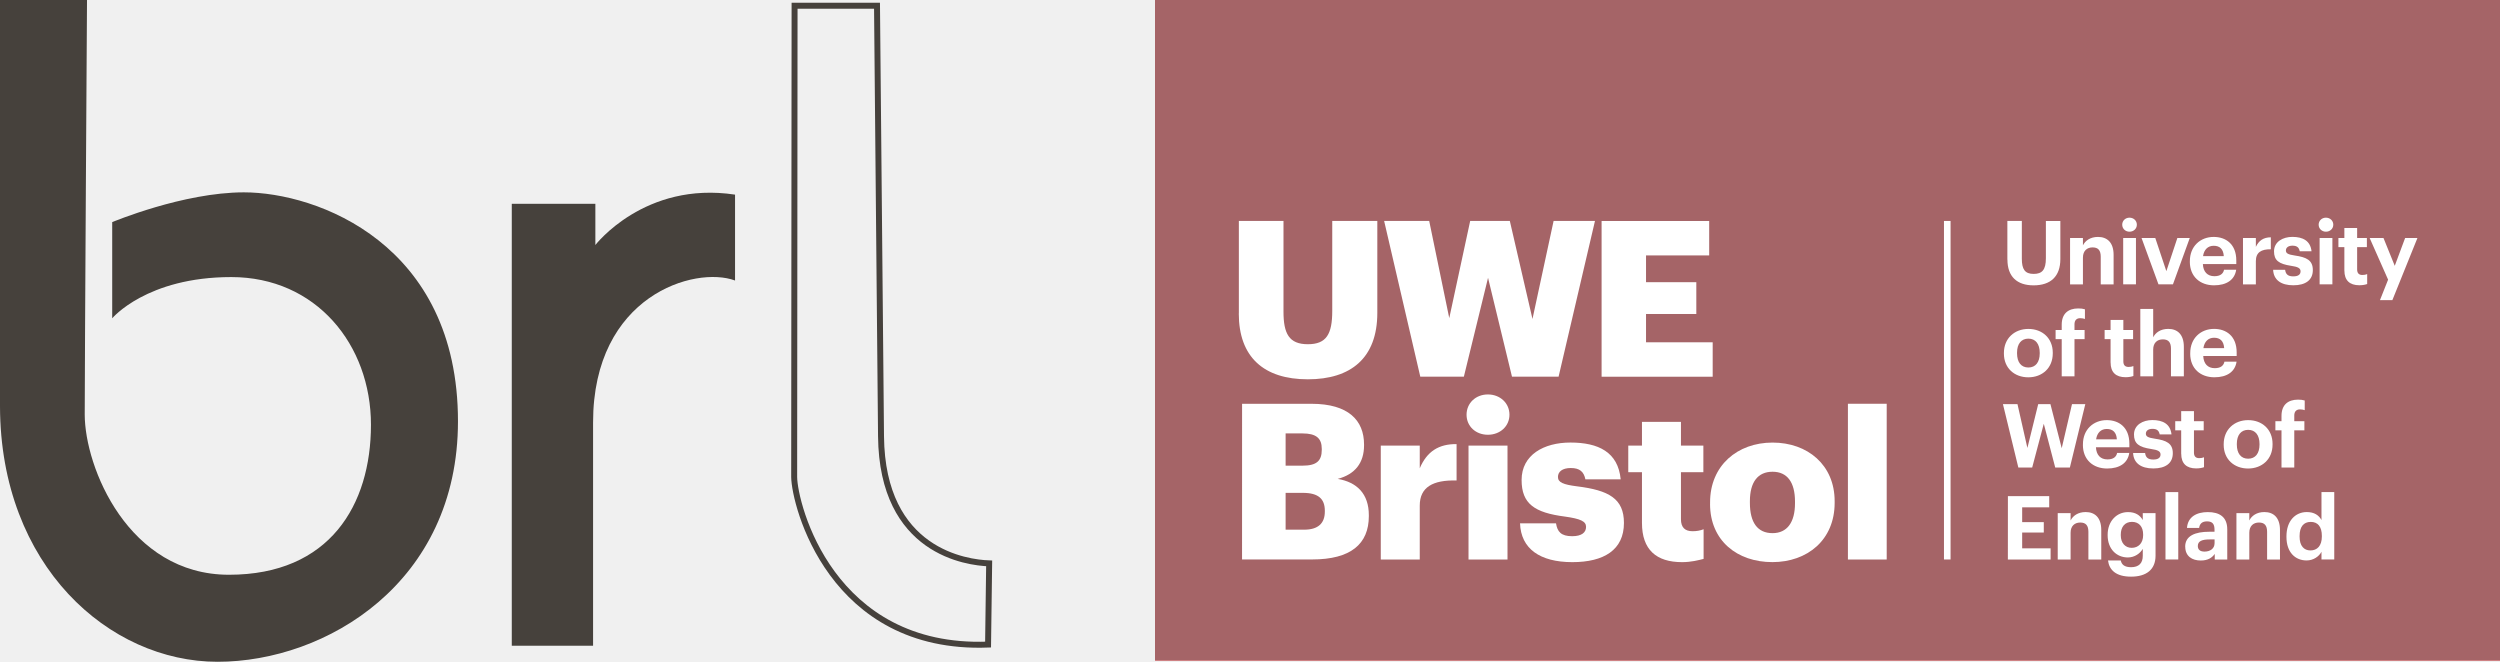
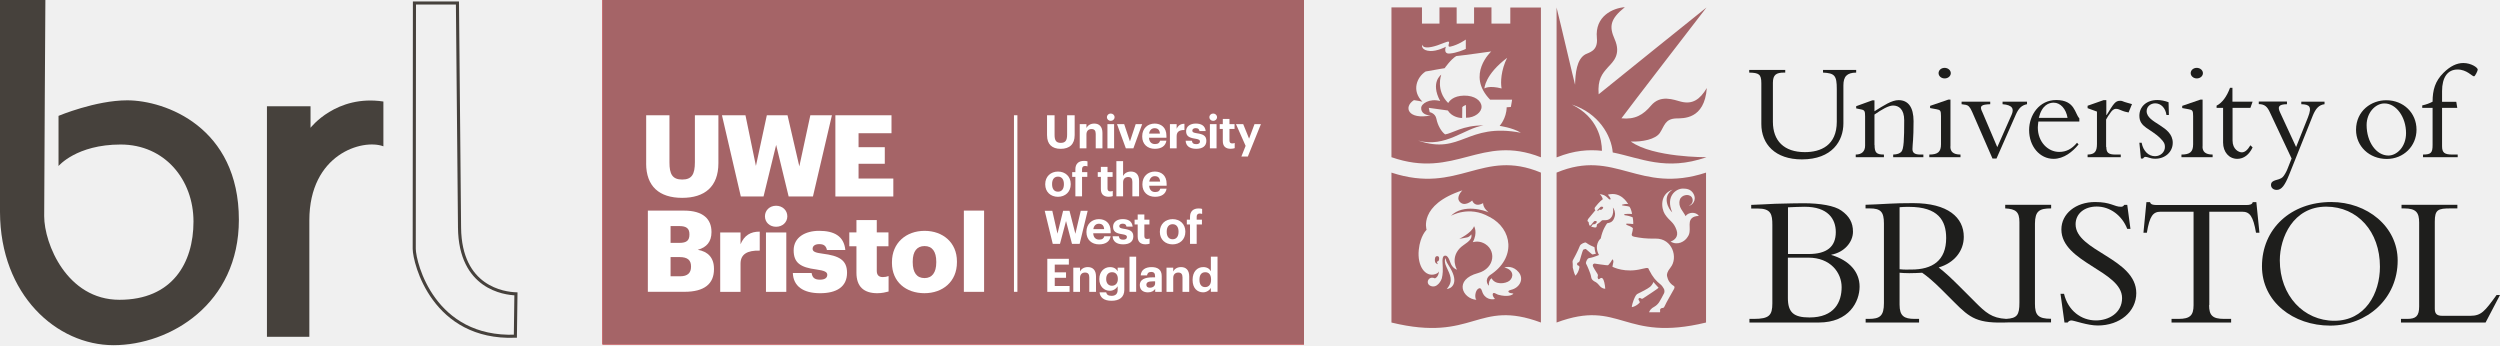
- <svg xmlns="http://www.w3.org/2000/svg" version="1.1" id="svg2" xml:space="preserve" width="419.632" height="111.08" viewBox="0 0 419.632 111.08">
+ <svg xmlns="http://www.w3.org/2000/svg" version="1.1" id="svg2" xml:space="preserve" width="804.52" height="111.08" viewBox="0 0 804.52 111.08">
  <defs id="defs6">
    <clipPath clipPathUnits="userSpaceOnUse" id="clipPath26">
      <path d="M 0,0 H 362.835 V 272.409 H 0 Z" id="path24" />
    </clipPath>
    <clipPath clipPathUnits="userSpaceOnUse" id="clipPath16105">
      <path d="M 44.519,0 H 159.145 V 56.285 H 44.519 Z" id="path16103" />
    </clipPath>
    <clipPath id="clipPath947" clipPathUnits="userSpaceOnUse">
      <path id="path945" d="M 0,0 H 196.292 V 53.696 H 0 Z" />
    </clipPath>
    <clipPath id="clipPath1011" clipPathUnits="userSpaceOnUse">
      <path id="path1009" d="M 0,0 H 362.835 V 272.409 H 0 Z" />
    </clipPath>
    <clipPath id="clipPath1015" clipPathUnits="userSpaceOnUse">
      <path id="path1013" d="m 288,72.409 h 5 v -5 h -5 z" />
    </clipPath>
    <clipPath id="clipPath1019" clipPathUnits="userSpaceOnUse">
      <path id="path1017" d="m 292.914,70.362 c 0,-1.109 -0.902,-2.012 -2.012,-2.012 -1.109,0 -2.011,0.903 -2.011,2.012 0,1.109 0.902,2.012 2.011,2.012 1.11,0 2.012,-0.903 2.012,-2.012 z" />
    </clipPath>
    <clipPath id="clipPath1023" clipPathUnits="userSpaceOnUse">
      <path id="path1021" d="m 288,68 h 5 v 5 h -5 z" />
    </clipPath>
    <clipPath id="clipPath1027" clipPathUnits="userSpaceOnUse">
      <path style="clip-rule:evenodd" id="path1025" d="m 292.914,70.953 c 0,-1.109 -0.902,-2.012 -2.012,-2.012 -1.109,0 -2.011,0.903 -2.011,2.012 0,1.109 0.902,2.012 2.011,2.012 1.11,0 2.012,-0.903 2.012,-2.012 z" />
    </clipPath>
    <radialGradient id="radialGradient1033" spreadMethod="pad" gradientTransform="matrix(-0.595619,-1.027256,-1.149635,0.666576,545.1166,126.092)" gradientUnits="userSpaceOnUse" r="1.957" cy="145.657" cx="146.494" fy="145.657" fx="146.494">
      <stop id="stop1029" offset="0" style="stop-opacity:1;stop-color:#4e9a06" />
      <stop id="stop1031" offset="1" style="stop-opacity:1;stop-color:#73d216" />
    </radialGradient>
    <clipPath id="clipPath1037" clipPathUnits="userSpaceOnUse">
      <path id="path1035" d="m 298,80.409 h 5 v -5 h -5 z" />
    </clipPath>
    <clipPath id="clipPath1041" clipPathUnits="userSpaceOnUse">
      <path id="path1039" d="m 302.273,78.382 c 0,-1.11 -0.898,-2.008 -2.007,-2.008 -1.11,0 -2.012,0.898 -2.012,2.008 0,1.113 0.902,2.011 2.012,2.011 1.109,0 2.007,-0.898 2.007,-2.011 z" />
    </clipPath>
    <clipPath id="clipPath1045" clipPathUnits="userSpaceOnUse">
      <path id="path1043" d="m 298,76 h 5 v 5 h -5 z" />
    </clipPath>
    <clipPath id="clipPath1049" clipPathUnits="userSpaceOnUse">
      <path style="clip-rule:evenodd" id="path1047" d="m 302.273,78.973 c 0,-1.11 -0.898,-2.008 -2.007,-2.008 -1.11,0 -2.012,0.898 -2.012,2.008 0,1.113 0.902,2.011 2.012,2.011 1.109,0 2.007,-0.898 2.007,-2.011 z" />
    </clipPath>
    <radialGradient id="radialGradient1055" spreadMethod="pad" gradientTransform="matrix(-0.595619,-1.027256,-1.149635,0.666576,554.4795,134.1136)" gradientUnits="userSpaceOnUse" r="1.957" cy="145.657" cx="146.494" fy="145.657" fx="146.494">
      <stop id="stop1051" offset="0" style="stop-opacity:1;stop-color:#a40000" />
      <stop id="stop1053" offset="1" style="stop-opacity:1;stop-color:#ef2929" />
    </radialGradient>
    <clipPath id="clipPath1059" clipPathUnits="userSpaceOnUse">
      <path id="path1057" d="m 245,105.409 h 26 v -24 h -26 z" />
    </clipPath>
    <clipPath id="clipPath1063" clipPathUnits="userSpaceOnUse">
      <path id="path1061" d="m 257.594,105.21 c -1.856,-0.071 -2.84,-0.793 -5.606,-1.617 -2.761,-0.821 -6.187,-3.887 -6.187,-8.446 0,-5.797 4.699,-11.527 10.496,-12.797 2.91,-0.636 4.711,-0.027 7.789,1.039 3.082,1.067 6.633,4.231 6.633,8.786 0,5.8 -4.699,11.531 -10.496,12.796 -0.907,0.2 -1.789,0.27 -2.629,0.239 z" />
    </clipPath>
    <clipPath id="clipPath1067" clipPathUnits="userSpaceOnUse">
      <path id="path1065" d="m 245,82 h 26 v 24 h -26 z" />
    </clipPath>
    <clipPath id="clipPath1071" clipPathUnits="userSpaceOnUse">
      <path id="path1069" d="m 257.594,105.801 c -1.856,-0.071 -2.84,-0.793 -5.606,-1.617 -2.761,-0.821 -6.187,-3.887 -6.187,-8.446 0,-5.797 4.699,-11.527 10.496,-12.797 2.91,-0.636 4.711,-0.027 7.789,1.039 3.082,1.067 6.633,4.231 6.633,8.786 0,5.8 -4.699,11.531 -10.496,12.796 -0.907,0.2 -1.789,0.27 -2.629,0.239 z" />
    </clipPath>
    <linearGradient id="linearGradient1077" spreadMethod="pad" gradientTransform="matrix(0.477773,0,0,-0.477773,8.630011,185.2014)" gradientUnits="userSpaceOnUse" y2="168.791" x2="512.143" y1="211.648" x1="533.214">
      <stop id="stop1073" offset="0" style="stop-opacity:1;stop-color:#83e028" />
      <stop id="stop1075" offset="1" style="stop-opacity:1;stop-color:#407110" />
    </linearGradient>
  </defs>
  <g id="g10" transform="matrix(1.333333,0,0,-1.333333,-46.30957,317.5057)">
    <g id="g1190" transform="translate(2.446044,30.57555)">
      <path id="path1181" d="M 43.24,207.554 H 32.286 v -51.153 c 0.051,-20.088 13.737,-32.157 27.386,-32.157 13.649,0 30.268,9.945 30.268,30.268 0,22.341 -17.729,28.827 -26.953,28.827 -7.639,0 -16.575,-3.748 -16.575,-3.748 v -12.107 c 0,0 4.324,5.189 14.99,5.189 10.666,0 17.584,-8.504 17.584,-18.593 0,-10.089 -5.189,-18.882 -17.873,-18.882 -12.684,0 -18.161,13.549 -18.161,20.179 0,6.63 0.288,52.177 0.288,52.177 z" style="fill:#46413c;fill-opacity:1;stroke:none;stroke-width:0.75px;stroke-linecap:butt;stroke-linejoin:miter;stroke-opacity:1" />
      <path id="path1183" d="m 124.821,183.051 v -10.81 c -5.045,1.874 -17.873,-1.874 -17.873,-17.873 V 126.262 H 96.714 v 55.636 h 10.522 v -5.189 c 0,0 6.198,8.072 17.584,6.342 z" style="fill:#46413c;fill-opacity:1;stroke:none;stroke-width:0.75px;stroke-linecap:butt;stroke-linejoin:miter;stroke-opacity:1" />
      <path id="path1185" d="M 142.693,206.833 H 132.315 l -0.051,-59.329 c 0.042,-3.48 4.64,-21.837 24.41,-21.098 l 0.137,10.225 c -2.752,0.102 -13.478,1.405 -13.613,16.008 z" style="fill:none;stroke:#46413c;stroke-width:0.75px;stroke-linecap:butt;stroke-linejoin:miter;stroke-opacity:1" />
    </g>
    <g transform="matrix(4.187142,0,0,-4.187142,-61.22611,898.8774)" id="layer1">
      <path id="path16093" style="fill:#ed1c24;fill-opacity:1;fill-rule:nonzero;stroke:none;stroke-width:0.353" d="m 57.644,177.66 h 40.438 v -19.856 H 57.644 Z" />
      <path id="path16095" style="fill:#a56467;fill-opacity:1;fill-rule:nonzero;stroke:none;stroke-width:0.353" d="m 57.644,177.66 h 40.438 v -19.856 H 57.644 Z" />
      <g transform="translate(4.6e-4,4.02442)" id="g26109">
        <path d="m 81.364,170.601 h 0.198 v -10.178 h -0.198 z" style="fill:#ffffff;fill-opacity:1;fill-rule:nonzero;stroke:none;stroke-width:0.353" id="path16097" />
        <path id="path16109" style="fill:#ffffff;fill-opacity:1;fill-rule:nonzero;stroke:none;stroke-width:0.353" d="m 60.164,163.206 v -2.783 h 1.342 v 2.724 c 0,0.661 0.164,0.982 0.733,0.982 0.557,0 0.733,-0.301 0.733,-1.002 v -2.704 h 1.355 v 2.764 c 0,1.362 -0.799,1.997 -2.089,1.997 -1.323,0 -2.076,-0.668 -2.076,-1.978" />
        <path id="path16113" style="fill:#ffffff;fill-opacity:1;fill-rule:nonzero;stroke:none;stroke-width:0.353" d="m 64.532,160.423 h 1.355 l 0.603,2.921 0.629,-2.921 h 1.192 l 0.681,2.947 0.635,-2.947 h 1.244 l -1.094,4.682 h -1.401 l -0.72,-2.973 -0.727,2.973 h -1.31 z" />
        <path id="path16117" style="fill:#ffffff;fill-opacity:1;fill-rule:nonzero;stroke:none;stroke-width:0.353" d="m 60.261,165.92 h 2.089 c 1.107,0 1.578,0.498 1.578,1.224 v 0.026 c 0,0.524 -0.269,0.871 -0.792,1.008 0.576,0.098 0.936,0.445 0.936,1.093 v 0.026 c 0,0.838 -0.544,1.303 -1.703,1.303 h -2.109 z m 1.82,1.86 c 0.419,0 0.576,-0.144 0.576,-0.478 v -0.026 c 0,-0.321 -0.17,-0.465 -0.576,-0.465 h -0.511 v 0.969 z m 0.046,1.925 c 0.425,0 0.622,-0.196 0.622,-0.544 v -0.026 c 0,-0.353 -0.19,-0.537 -0.661,-0.537 h -0.518 v 1.107 z" />
        <path id="path16121" style="fill:#ffffff;fill-opacity:1;fill-rule:nonzero;stroke:none;stroke-width:0.353" d="m 64.431,167.178 h 1.172 v 0.681 c 0.216,-0.51 0.576,-0.733 1.107,-0.727 v 1.094 c -0.714,-0.02 -1.107,0.203 -1.107,0.753 v 1.624 h -1.172 z" />
        <path id="path16125" style="fill:#ffffff;fill-opacity:1;fill-rule:nonzero;stroke:none;stroke-width:0.353" d="m 67.01,166.248 c 0,-0.347 0.275,-0.609 0.642,-0.609 0.367,0 0.648,0.262 0.648,0.609 0,0.347 -0.282,0.603 -0.648,0.603 -0.367,0 -0.642,-0.255 -0.642,-0.603 m 0.059,0.93 h 1.172 v 3.425 h -1.172 z" />
        <path id="path16129" style="fill:#ffffff;fill-opacity:1;fill-rule:nonzero;stroke:none;stroke-width:0.353" d="m 68.619,169.515 h 1.081 c 0.039,0.249 0.151,0.386 0.484,0.386 0.288,0 0.419,-0.111 0.419,-0.282 0,-0.164 -0.164,-0.242 -0.635,-0.308 -0.917,-0.118 -1.303,-0.386 -1.303,-1.1 0,-0.76 0.675,-1.126 1.467,-1.126 0.845,0 1.434,0.288 1.512,1.107 h -1.061 c -0.046,-0.229 -0.17,-0.341 -0.439,-0.341 -0.255,0 -0.386,0.111 -0.386,0.269 0,0.163 0.157,0.229 0.576,0.282 0.95,0.118 1.408,0.367 1.408,1.1 0,0.812 -0.603,1.179 -1.552,1.179 -0.976,0 -1.546,-0.406 -1.572,-1.166" />
        <path id="path16133" style="fill:#ffffff;fill-opacity:1;fill-rule:nonzero;stroke:none;stroke-width:0.353" d="m 72.284,169.502 v -1.526 h -0.412 v -0.799 h 0.412 v -0.714 h 1.172 v 0.714 h 0.674 v 0.799 h -0.674 v 1.415 c 0,0.249 0.124,0.36 0.347,0.36 0.131,0 0.229,-0.019 0.334,-0.059 v 0.891 c -0.151,0.039 -0.373,0.098 -0.648,0.098 -0.773,0 -1.205,-0.373 -1.205,-1.179" />
        <path id="path16137" style="fill:#ffffff;fill-opacity:1;fill-rule:nonzero;stroke:none;stroke-width:0.353" d="m 74.332,168.933 v -0.053 c 0,-1.1 0.818,-1.794 1.879,-1.794 1.054,0 1.866,0.674 1.866,1.761 v 0.052 c 0,1.113 -0.818,1.781 -1.873,1.781 -1.054,0 -1.873,-0.642 -1.873,-1.748 m 2.554,-0.02 v -0.052 c 0,-0.576 -0.229,-0.897 -0.675,-0.897 -0.439,0 -0.681,0.308 -0.681,0.884 v 0.052 c 0,0.589 0.229,0.91 0.681,0.91 0.439,0 0.675,-0.327 0.675,-0.897" />
        <path d="m 78.476,165.919 h 1.166 v 4.683 h -1.166 z" style="fill:#ffffff;fill-opacity:1;fill-rule:nonzero;stroke:none;stroke-width:0.353" id="path16139" />
        <path id="path16143" style="fill:#ffffff;fill-opacity:1;fill-rule:nonzero;stroke:none;stroke-width:0.353" d="m 72.406,164.071 v -0.851 h 1.206 0.306 v -0.956 h -0.306 -1.206 v -0.805 h 1.899 v -1.035 h -3.235 v 4.682 h 3.34 v -1.035 z" />
        <path id="path16147" style="fill:#ffffff;fill-opacity:1;fill-rule:nonzero;stroke:none;stroke-width:0.353" d="m 83.27,161.585 v -1.162 h 0.435 v 1.136 c 0,0.317 0.093,0.456 0.355,0.456 0.256,0 0.368,-0.123 0.368,-0.472 v -1.119 h 0.435 v 1.146 c 0,0.52 -0.291,0.789 -0.805,0.789 -0.501,0 -0.786,-0.266 -0.786,-0.773" />
        <path id="path16151" style="fill:#ffffff;fill-opacity:1;fill-rule:nonzero;stroke:none;stroke-width:0.353" d="m 85.155,160.935 h 0.387 v 0.221 c 0.069,-0.139 0.221,-0.253 0.453,-0.253 0.274,0 0.469,0.165 0.469,0.539 v 0.888 h -0.387 v -0.832 c 0,-0.189 -0.074,-0.28 -0.245,-0.28 -0.165,0 -0.29,0.101 -0.29,0.307 v 0.805 H 85.155 Z" />
        <path id="path16155" style="fill:#ffffff;fill-opacity:1;fill-rule:nonzero;stroke:none;stroke-width:0.353" d="m 86.723,160.535 c 0,-0.12 0.096,-0.211 0.218,-0.211 0.126,0 0.222,0.091 0.222,0.211 0,0.12 -0.096,0.211 -0.222,0.211 -0.122,0 -0.218,-0.091 -0.218,-0.211 m 0.029,0.4 h 0.384 v 1.394 H 86.752 Z" />
        <path id="path16159" style="fill:#ffffff;fill-opacity:1;fill-rule:nonzero;stroke:none;stroke-width:0.353" d="m 87.304,160.935 h 0.413 l 0.333,0.997 0.331,-0.997 h 0.373 l -0.506,1.394 h -0.435 z" />
        <path id="path16163" style="fill:#ffffff;fill-opacity:1;fill-rule:nonzero;stroke:none;stroke-width:0.353" d="m 88.757,161.649 v -0.021 c 0,-0.44 0.312,-0.725 0.717,-0.725 0.36,0 0.679,0.211 0.679,0.709 v 0.107 h -1.005 c 0.011,0.232 0.136,0.365 0.346,0.365 0.179,0 0.267,-0.077 0.291,-0.195 h 0.365 c -0.045,0.301 -0.285,0.469 -0.666,0.469 -0.421,0 -0.728,-0.264 -0.728,-0.709 m 1.021,-0.168 c -0.013,-0.211 -0.12,-0.312 -0.304,-0.312 -0.174,0 -0.291,0.115 -0.32,0.312 z" />
        <path id="path16167" style="fill:#ffffff;fill-opacity:1;fill-rule:nonzero;stroke:none;stroke-width:0.353" d="m 90.354,160.935 h 0.387 v 0.267 c 0.088,-0.187 0.224,-0.285 0.45,-0.288 v 0.36 c -0.285,-0.003 -0.45,0.091 -0.45,0.357 v 0.699 h -0.387 z" />
        <path id="path16171" style="fill:#ffffff;fill-opacity:1;fill-rule:nonzero;stroke:none;stroke-width:0.353" d="m 91.261,161.892 h 0.36 c 0.016,0.125 0.077,0.197 0.245,0.197 0.15,0 0.219,-0.056 0.219,-0.152 0,-0.096 -0.083,-0.136 -0.283,-0.165 -0.37,-0.056 -0.515,-0.163 -0.515,-0.435 0,-0.29 0.267,-0.435 0.552,-0.435 0.309,0 0.541,0.112 0.576,0.432 h -0.355 c -0.022,-0.115 -0.085,-0.168 -0.219,-0.168 -0.125,0 -0.197,0.059 -0.197,0.144 0,0.088 0.067,0.122 0.269,0.152 0.349,0.051 0.541,0.139 0.541,0.437 0,0.301 -0.218,0.458 -0.586,0.458 -0.376,0 -0.594,-0.165 -0.608,-0.466" />
        <path id="path16175" style="fill:#ffffff;fill-opacity:1;fill-rule:nonzero;stroke:none;stroke-width:0.353" d="m 92.629,160.535 c 0,-0.12 0.096,-0.211 0.218,-0.211 0.126,0 0.222,0.091 0.222,0.211 0,0.12 -0.096,0.211 -0.222,0.211 -0.122,0 -0.218,-0.091 -0.218,-0.211 m 0.029,0.4 h 0.384 v 1.394 h -0.384 z" />
        <path id="path16179" style="fill:#ffffff;fill-opacity:1;fill-rule:nonzero;stroke:none;stroke-width:0.353" d="m 93.402,161.916 v -0.706 h -0.179 v -0.274 h 0.179 v -0.301 h 0.384 v 0.301 h 0.293 v 0.274 h -0.293 v 0.672 c 0,0.112 0.056,0.165 0.155,0.165 0.059,0 0.101,-0.008 0.147,-0.026 v 0.298 c -0.053,0.019 -0.131,0.037 -0.235,0.037 -0.293,0 -0.45,-0.149 -0.45,-0.44" />
        <path id="path16183" style="fill:#ffffff;fill-opacity:1;fill-rule:nonzero;stroke:none;stroke-width:0.353" d="m 94.717,162.188 -0.555,-1.253 h 0.416 l 0.339,0.837 0.312,-0.837 h 0.37 l -0.754,1.869 h -0.373 z" />
        <path id="path16187" style="fill:#ffffff;fill-opacity:1;fill-rule:nonzero;stroke:none;stroke-width:0.353" d="m 83.166,164.412 v -0.021 c 0,-0.437 0.317,-0.722 0.736,-0.722 0.419,0 0.733,0.28 0.733,0.714 v 0.021 c 0,0.44 -0.317,0.72 -0.736,0.72 -0.416,0 -0.733,-0.277 -0.733,-0.712 m 1.077,-0.005 v -0.019 c 0,-0.267 -0.125,-0.427 -0.341,-0.427 -0.213,0 -0.341,0.155 -0.341,0.421 v 0.021 c 0,0.267 0.123,0.426 0.341,0.426 0.216,0 0.341,-0.16 0.341,-0.424" />
        <path id="path16191" style="fill:#ffffff;fill-opacity:1;fill-rule:nonzero;stroke:none;stroke-width:0.353" d="m 84.904,163.975 h -0.184 v -0.274 h 0.184 v -0.16 c 0,-0.325 0.189,-0.488 0.498,-0.488 0.083,0 0.139,0.008 0.2,0.026 v 0.291 c -0.037,-0.013 -0.085,-0.024 -0.141,-0.024 -0.122,0 -0.173,0.077 -0.173,0.184 v 0.171 h 0.304 v 0.274 h -0.304 v 1.12 h -0.384 z" />
        <path id="path16195" style="fill:#ffffff;fill-opacity:1;fill-rule:nonzero;stroke:none;stroke-width:0.353" d="m 86.373,164.681 v -0.706 h -0.179 v -0.274 h 0.179 v -0.302 h 0.384 v 0.302 h 0.293 v 0.274 h -0.293 v 0.672 c 0,0.112 0.056,0.165 0.155,0.165 0.059,0 0.101,-0.008 0.147,-0.026 v 0.298 c -0.053,0.019 -0.131,0.037 -0.235,0.037 -0.293,0 -0.45,-0.149 -0.45,-0.44" />
        <path id="path16199" style="fill:#ffffff;fill-opacity:1;fill-rule:nonzero;stroke:none;stroke-width:0.353" d="m 87.267,163.068 h 0.387 v 0.853 c 0.069,-0.139 0.221,-0.253 0.453,-0.253 0.275,0 0.469,0.165 0.469,0.539 v 0.888 h -0.387 v -0.832 c 0,-0.189 -0.074,-0.28 -0.245,-0.28 -0.165,0 -0.29,0.101 -0.29,0.307 v 0.805 h -0.387 z" />
        <path id="path16203" style="fill:#ffffff;fill-opacity:1;fill-rule:nonzero;stroke:none;stroke-width:0.353" d="m 88.768,164.414 v -0.021 c 0,-0.44 0.312,-0.725 0.717,-0.725 0.36,0 0.679,0.211 0.679,0.709 v 0.107 h -1.005 c 0.011,0.232 0.136,0.365 0.346,0.365 0.179,0 0.267,-0.077 0.291,-0.195 h 0.365 c -0.045,0.301 -0.285,0.469 -0.666,0.469 -0.421,0 -0.728,-0.264 -0.728,-0.709 m 1.021,-0.168 c -0.013,-0.211 -0.12,-0.312 -0.304,-0.312 -0.173,0 -0.291,0.115 -0.32,0.312 z" />
        <path id="path16207" style="fill:#ffffff;fill-opacity:1;fill-rule:nonzero;stroke:none;stroke-width:0.353" d="m 83.137,165.931 h 0.437 l 0.298,1.317 0.325,-1.317 h 0.368 l 0.339,1.325 0.309,-1.325 h 0.4 l -0.464,1.906 h -0.44 l -0.344,-1.317 -0.349,1.317 h -0.416 z" />
        <path id="path16211" style="fill:#ffffff;fill-opacity:1;fill-rule:nonzero;stroke:none;stroke-width:0.353" d="m 85.542,167.157 v -0.021 c 0,-0.44 0.312,-0.725 0.717,-0.725 0.36,0 0.679,0.211 0.679,0.709 v 0.107 h -1.005 c 0.011,0.232 0.136,0.365 0.346,0.365 0.179,0 0.267,-0.077 0.291,-0.195 h 0.365 c -0.045,0.301 -0.285,0.469 -0.666,0.469 -0.421,0 -0.728,-0.264 -0.728,-0.709 m 1.021,-0.168 c -0.013,-0.211 -0.12,-0.312 -0.304,-0.312 -0.174,0 -0.291,0.115 -0.32,0.312 z" />
        <path id="path16215" style="fill:#ffffff;fill-opacity:1;fill-rule:nonzero;stroke:none;stroke-width:0.353" d="m 87.051,167.399 h 0.36 c 0.016,0.125 0.077,0.197 0.245,0.197 0.149,0 0.219,-0.056 0.219,-0.152 0,-0.096 -0.083,-0.136 -0.283,-0.165 -0.37,-0.056 -0.515,-0.163 -0.515,-0.435 0,-0.29 0.267,-0.435 0.552,-0.435 0.309,0 0.541,0.112 0.576,0.432 h -0.355 c -0.022,-0.115 -0.085,-0.168 -0.219,-0.168 -0.125,0 -0.197,0.059 -0.197,0.144 0,0.088 0.067,0.122 0.269,0.152 0.349,0.051 0.541,0.139 0.541,0.437 0,0.301 -0.218,0.458 -0.586,0.458 -0.376,0 -0.594,-0.165 -0.608,-0.466" />
        <path id="path16219" style="fill:#ffffff;fill-opacity:1;fill-rule:nonzero;stroke:none;stroke-width:0.353" d="m 88.496,167.423 v -0.706 h -0.179 v -0.274 h 0.179 v -0.302 h 0.384 v 0.302 h 0.293 v 0.274 h -0.293 v 0.672 c 0,0.112 0.056,0.165 0.155,0.165 0.059,0 0.101,-0.008 0.147,-0.026 v 0.298 c -0.053,0.019 -0.131,0.037 -0.235,0.037 -0.293,0 -0.45,-0.149 -0.45,-0.44" />
        <path id="path16223" style="fill:#ffffff;fill-opacity:1;fill-rule:nonzero;stroke:none;stroke-width:0.353" d="m 89.774,167.154 v -0.021 c 0,-0.437 0.317,-0.722 0.736,-0.722 0.419,0 0.733,0.28 0.733,0.714 v 0.021 c 0,0.44 -0.317,0.72 -0.736,0.72 -0.416,0 -0.733,-0.277 -0.733,-0.712 m 1.077,-0.005 v -0.019 c 0,-0.267 -0.125,-0.427 -0.341,-0.427 -0.213,0 -0.341,0.155 -0.341,0.421 v 0.021 c 0,0.267 0.123,0.426 0.341,0.426 0.216,0 0.341,-0.16 0.341,-0.424" />
        <path id="path16227" style="fill:#ffffff;fill-opacity:1;fill-rule:nonzero;stroke:none;stroke-width:0.353" d="m 91.512,166.717 h -0.184 v -0.274 h 0.184 v -0.16 c 0,-0.325 0.189,-0.488 0.498,-0.488 0.083,0 0.139,0.008 0.2,0.026 v 0.291 c -0.037,-0.013 -0.085,-0.024 -0.141,-0.024 -0.122,0 -0.173,0.077 -0.173,0.184 v 0.171 h 0.304 v 0.274 h -0.304 v 1.12 h -0.384 z" />
        <path id="path16231" style="fill:#ffffff;fill-opacity:1;fill-rule:nonzero;stroke:none;stroke-width:0.353" d="m 83.286,168.696 h 1.242 v 0.336 h -0.813 v 0.445 h 0.65 v 0.314 h -0.65 v 0.475 h 0.855 v 0.336 h -1.285 z" />
        <path id="path16235" style="fill:#ffffff;fill-opacity:1;fill-rule:nonzero;stroke:none;stroke-width:0.353" d="m 84.784,169.207 h 0.387 v 0.221 c 0.069,-0.139 0.221,-0.253 0.453,-0.253 0.275,0 0.469,0.165 0.469,0.539 v 0.888 h -0.387 v -0.832 c 0,-0.189 -0.074,-0.28 -0.245,-0.28 -0.165,0 -0.29,0.101 -0.29,0.307 v 0.805 h -0.387 z" />
        <path id="path16239" style="fill:#ffffff;fill-opacity:1;fill-rule:nonzero;stroke:none;stroke-width:0.353" d="m 86.296,170.631 h 0.384 c 0.024,0.123 0.112,0.202 0.309,0.202 0.234,0 0.352,-0.122 0.352,-0.341 v -0.211 c -0.077,0.136 -0.243,0.259 -0.448,0.259 -0.339,0 -0.608,-0.253 -0.608,-0.666 v -0.019 c 0,-0.4 0.266,-0.679 0.613,-0.679 0.227,0 0.363,0.098 0.443,0.24 v -0.208 h 0.384 v 1.285 c -0.003,0.413 -0.277,0.624 -0.736,0.624 -0.451,0 -0.656,-0.197 -0.693,-0.485 m 1.056,-0.762 v -0.019 c 0,-0.237 -0.125,-0.381 -0.336,-0.381 -0.216,0 -0.336,0.155 -0.336,0.384 v 0.021 c 0,0.232 0.136,0.376 0.328,0.376 0.202,0 0.344,-0.144 0.344,-0.381" />
        <path d="m 88.024,168.575 h 0.384 v 2.026 h -0.384 z" style="fill:#ffffff;fill-opacity:1;fill-rule:nonzero;stroke:none;stroke-width:0.353" id="path16241" />
        <path id="path16245" style="fill:#ffffff;fill-opacity:1;fill-rule:nonzero;stroke:none;stroke-width:0.353" d="m 88.616,170.215 c 0,-0.325 0.298,-0.448 0.725,-0.448 h 0.157 v -0.056 c 0,-0.165 -0.051,-0.256 -0.226,-0.256 -0.152,0 -0.221,0.077 -0.237,0.198 h -0.365 c 0.024,-0.331 0.285,-0.477 0.627,-0.477 0.341,0 0.584,0.139 0.584,0.517 v 0.909 h -0.376 v -0.168 c -0.08,0.112 -0.202,0.198 -0.421,0.198 -0.253,0 -0.466,-0.123 -0.466,-0.416 m 0.882,-0.101 v -0.117 h -0.149 c -0.224,0 -0.355,0.048 -0.355,0.198 0,0.101 0.061,0.168 0.202,0.168 0.171,0 0.301,-0.093 0.301,-0.248" />
        <path id="path16249" style="fill:#ffffff;fill-opacity:1;fill-rule:nonzero;stroke:none;stroke-width:0.353" d="m 90.157,169.207 h 0.387 v 0.221 c 0.069,-0.139 0.221,-0.253 0.453,-0.253 0.275,0 0.469,0.165 0.469,0.539 v 0.888 H 91.079 v -0.832 c 0,-0.189 -0.074,-0.28 -0.245,-0.28 -0.165,0 -0.29,0.101 -0.29,0.307 v 0.805 h -0.387 z" />
        <path id="path16253" style="fill:#ffffff;fill-opacity:1;fill-rule:nonzero;stroke:none;stroke-width:0.353" d="m 91.661,169.924 v -0.021 c 0,-0.459 0.264,-0.728 0.613,-0.728 0.224,0 0.363,0.098 0.44,0.24 v -0.84 h 0.384 v 2.026 h -0.384 v -0.232 c -0.072,0.141 -0.243,0.261 -0.448,0.261 -0.338,0 -0.605,-0.242 -0.605,-0.706 m 1.064,-0.013 v -0.021 c 0,-0.277 -0.123,-0.419 -0.333,-0.419 -0.216,0 -0.336,0.147 -0.336,0.424 v 0.021 c 0,0.277 0.133,0.413 0.325,0.413 0.202,0 0.344,-0.136 0.344,-0.419" />
      </g>
+       <g id="g944" transform="matrix(0.06349287,0,0,0.06349287,103.1237,158.2236)">
+         <path id="path900" d="m 360,181.6 c 4.3,-0.2 11.3,-0.5 15.1,-0.5 21.1,0 28.3,11 28.3,23 0,13.4 -8.2,19.9 -24.7,19.9 H 360 Z m -14.2,87.2 c 0,10.8 -2.8,14.1 -16.8,14.1 h -4 v 3.3 h 62.9 c 27.7,0 37.1,-19.1 37.1,-32.6 0,-13.4 -9.4,-23.9 -25.6,-28.7 v -0.3 c 11.5,-2.1 19.6,-11.2 19.6,-20.9 0,-8.2 -3.4,-14.1 -10.5,-19.1 -6.2,-4.5 -19.4,-6.7 -34.5,-6.7 -3.3,0 -16.3,0.2 -25.8,0.5 -5,0.2 -16.8,0.9 -21.6,1 v 3.3 h 6 c 12,0 13.2,5.2 13.2,14.9 z M 360,227.3 h 18.5 c 20.1,0 30.2,13.6 30.2,26.8 0,13.4 -6.5,27.5 -29.2,27.5 -14.4,0 -19.6,-4.6 -19.6,-17.7 v -36.6 z" style="fill:#1e1e1c" />
+         <path id="path902" d="m 598.9,182.6 v -3.3 h -41.7 v 3.3 c 9.6,0.5 12.9,3.1 12.9,12.4 v 73.2 c 0,11.2 -2.1,14.1 -12,14.7 -13.1,-0.7 -18.7,-5.8 -28.1,-15.2 l -13.6,-13.6 c -8.1,-8.1 -13.2,-12.9 -19.6,-17.9 14.1,-4.1 22.8,-14.9 22.8,-27.8 0,-17.5 -14.3,-30.6 -46,-30.6 -11.2,0 -14.6,0.2 -21.6,0.5 -7,0.3 -17.5,1 -21.6,1 v 3.3 h 3.8 c 10,0 12.9,3.1 12.9,13.7 v 72.3 c 0,11.5 -3.6,14.3 -13.7,14.3 h -2.9 v 3.3 H 479 v -3.3 h -4 c -9.6,0 -13.7,-2.6 -13.7,-12.9 v -29 c 2.7,0.2 5,0.4 8.8,0.4 4.6,0 7.4,-0.2 11.7,-0.4 4.1,2.8 10.1,7.7 17.7,15.3 l 11.3,11.3 c 14.8,14.9 21.2,19.6 49.1,18.5 h 38.9 v -3.3 c -11.8,0 -14.6,-3.4 -14.6,-13.6 v -72.8 c 0.1,-11.4 3.9,-13.8 14.7,-13.8 z M 472,238.1 c -4,0 -6.5,0.2 -10.7,-0.3 v -56.3 c 3.1,-0.3 5.3,-0.3 8.6,-0.3 26.5,0 33.7,12.4 33.7,28.3 0,20.5 -12.5,28.6 -31.6,28.6 z" style="fill:#1e1e1c" />
+         <path id="path904" d="m 610.6,260.1 c 3.6,15.3 15.6,24.2 29,24.2 11.5,0 23.7,-6.7 23.7,-20.3 0,-24.7 -55.1,-32.3 -55.1,-62.3 0,-14.3 13.1,-24.9 30.6,-24.9 14.4,0 17.3,4.3 23.4,4.3 1.4,0 2.1,-0.3 3.1,-1.7 h 2.7 l 2.9,21.8 H 668 c -4.8,-12.4 -15.8,-20.3 -27.7,-20.3 -11.3,0 -19.2,6.5 -19.2,16.1 0,24.4 55.1,30.9 55.1,62.5 0,16.8 -14.9,29.4 -35,29.4 -9.4,0 -21.5,-4.6 -23.9,-4.6 -1.5,0 -2.8,0.9 -3.4,1.9 H 611 l -3.6,-26.1 z" style="fill:#1e1e1c" />
+         <path id="path906" d="m 742.3,270.4 c 0,9.3 3.1,12.5 13.6,12.5 h 6.4 v 3.3 h -54.1 v -3.3 h 6.4 c 10.5,0 13.6,-3.3 13.6,-12.5 v -84.8 h -29.9 c -6.9,0 -10,3.9 -12.5,19.1 h -3.1 l 2.7,-27.8 h 3.3 c 0.2,1 0.9,1.7 1.9,2.1 1,0.3 2.2,0.5 3.4,0.5 h 82.6 c 2.4,0 5,-0.5 5.3,-2.6 h 3.3 l 2.8,27.8 h -3.1 c -2.6,-15.1 -5.7,-19.1 -12.5,-19.1 h -29.9 v 84.8 z" style="fill:#1e1e1c" />
+         <path id="path908" d="m 897.4,235.5 c 0,24.4 -13.4,49.1 -41.4,49.1 -27.7,0 -49.5,-22.7 -49.5,-54.8 0,-20.6 12,-48.8 42.2,-48.8 28.4,0.1 48.7,22.6 48.7,54.5 z m 16.1,-5.6 c 0,-30.9 -27.8,-53.1 -60.3,-53.1 -36.6,0 -62.9,24.2 -62.9,58.4 0,32.1 28.3,53.8 62,53.8 33.4,-0.1 61.2,-24.4 61.2,-59.1 z" style="fill:#1e1e1c" />
+         <path id="path910" d="m 993.3,286.2 h -76.8 v -3.3 h 5.7 c 7.9,0 10.8,-2.6 10.8,-11.3 v -76.1 c 0,-9.1 -2.7,-12.9 -13.6,-12.9 H 917 v -3.3 h 50.7 v 3.3 h -6.4 c -11.2,0 -14.1,1.2 -14.1,11.9 v 79.2 c 0,4.6 1.9,6.4 6.9,6.4 h 25.2 c 10.1,0 13.2,-4 24,-18.9 h 3.1 z" style="fill:#1e1e1c" />
+         <path id="path912" d="m 191.1,130.3 c -0.1,-10 -3.5,-30.4 -27.4,-42 24.3,7.7 36,28.2 37.2,43.5 25.5,5.1 48.1,17.1 84.9,4.4 l 0.1,-0.1 c 0,0 -48.3,0.4 -68.6,-14.2 10.4,0.4 22.5,-2 26.4,-7.9 4.2,-6.3 4.6,-12.8 15,-13.1 5.8,-0.2 25.5,1.3 27.6,-27.6 -6.3,10.6 -13.1,15 -23.4,12.4 C 256.3,84 244.3,79 235.7,89.2 228.6,97.7 221,102.1 208.8,100.8 213.5,94.2 286,0.2 286,0.2 c 0,0 -92.8,74.5 -97.9,78.8 -1,-13.6 3.1,-18.6 8.5,-24.6 4.5,-4.9 12.2,-11.5 6,-25.5 -5,-11.3 -4.3,-18.1 9.3,-29 -10.8,0.8 -27.4,8.1 -25.4,28 1.2,12 -7.3,13.1 -10.4,14.8 -8.1,4.5 -9.1,17.5 -9.4,27.6 -1,-3.3 -12.7,-53.8 -16.8,-70.1 0,0 0,136 0,136 h 0.3 c 15.7,-6.3 28.8,-7.2 40.9,-5.9 z" style="fill:#a56467;fill-opacity:1" />
+         <path id="path914" d="m 421.9,56.9 v 2.4 c -8.5,0.1 -11.6,3.6 -11.6,11.7 v 34.4 c 0,15.8 -10.1,32.7 -37.7,32.7 -24.3,0 -36.8,-13.9 -36.8,-32.1 V 68.9 c 0,-8.2 -2.3,-9.4 -11,-9.6 v -2.4 h 32.7 v 2.4 h -1.1 c -7,0 -10.1,1.9 -10.1,9.3 V 104 c 0,17.2 10.1,27.5 29,27.5 14.4,0 29,-6 29,-27.6 V 74.2 c 0,-12.2 -1.9,-14.4 -12.5,-14.9 v -2.4 z" style="fill:#1e1e1c" />
+         <path id="path916" d="m 438.6,125 c 0,7 1.7,8.7 8.5,8.7 v 2.4 h -25.6 v -2.4 c 5.6,0 8.5,-3.1 8.5,-8 V 98.9 c 0,-4.7 -0.5,-5.6 -3.8,-6.2 l -4.3,-0.9 v -2 l 14.6,-5.3 h 2 v 9.9 c 8.5,-5.3 15.7,-10.1 21.9,-10.1 8.7,0 13.6,6.4 13.6,19.1 0,16.9 -0.9,20.2 -1,25.2 -0.1,3.4 1.9,5.1 7.1,5.1 h 2.8 v 2.4 h -27.4 v -2.4 c 3.7,-0.1 5.9,-1 7.3,-2.4 2.4,-2.4 2.7,-11.7 2.7,-28.7 0,-10.2 -5,-13.4 -10.1,-13.4 -4.1,0 -10.3,3.6 -16.9,8.2 V 125 Z" style="fill:#1e1e1c" />
+         <path id="path918" d="m 507.4,126.4 c 0,4.5 2.4,7.3 9.2,7.3 v 2.4 h -28.3 v -2.4 c 7.8,0 10.6,-2.5 10.6,-9.3 V 98.8 c 0,-5 -0.6,-5.6 -3.9,-6.2 l -6,-1.1 v -2 l 16.6,-5.7 h 1.9 v 42.6 z M 502.2,55 c 3.1,0 5.6,2.2 5.6,4.8 0,2.7 -2.5,4.8 -5.6,4.8 -3.1,0 -5.5,-2.2 -5.5,-4.8 0,-2.7 2.4,-4.8 5.5,-4.8 z" style="fill:#1e1e1c" />
+         <path id="path920" d="M 545.6,137.2 527.2,95 c -1.9,-4.5 -3.6,-6 -5.6,-6.4 l -4,-0.6 v -2.3 h 26 V 88 c -7.8,0.3 -10.2,1.3 -7.1,7.3 L 550,127 563,97.6 c 2.3,-5.2 1.1,-8.9 -8.2,-9.6 V 85.7 H 577 V 88 c -4.8,0.9 -7.6,3.7 -10.1,9.3 l -17.6,40 h -3.7 z" style="fill:#1e1e1c" />
+         <path id="path922" d="m 587.7,100.4 c 2.9,-11.8 9.3,-13.8 13.5,-13.8 6.1,0 11.2,5.5 12.6,13.8 z m 36.8,3.3 v -2.9 c -4.2,-4.2 -3.8,-16.6 -21,-16.6 -15.5,0 -24.6,13.8 -24.6,27.3 0,14.8 9.7,26.1 22.2,26.1 9.3,0 17.3,-6.4 22.7,-13.1 l -1.4,-1.5 c -4.8,5.7 -9.8,8.3 -16.2,8.3 -10.1,0 -19.4,-8.9 -19.4,-22.2 0,-1.7 0.3,-3.4 0.5,-5.4 z" style="fill:#1e1e1c" />
+         <path id="path924" d="m 649,126.8 c 0,5.2 1.9,6.9 8.3,6.9 h 4.8 v 2.4 H 632 v -2.4 c 6.5,-0.1 8.5,-2.8 8.5,-9.6 V 94.7 L 632,91.6 v -2.2 l 14.5,-5.1 h 2.5 v 13.5 h 0.3 c 6.4,-10.4 7.9,-12.9 12.1,-12.9 1.5,0 1.9,0.1 4.3,1.1 1.3,0.5 3.6,1 6.6,1.9 l -3.1,7.6 c -1.9,-0.3 -4.3,-0.9 -6.8,-2 -1.4,-0.6 -2.9,-1.3 -4.5,-1.3 -2.3,0 -3.7,1.5 -5,3.3 -1.7,2.3 -3.1,4.5 -4.1,6.4 v 24.9 z" style="fill:#1e1e1c" />
+         <path id="path926" d="m 681.1,123.2 c 1.5,7.6 6.4,12 12.1,12 5.1,0 9,-3.8 9,-8.4 0,-2.7 -0.6,-4.3 -4.1,-7.8 -9,-9 -19.1,-9.9 -19.1,-20.5 0,-8.4 6.6,-14.3 16.3,-14.3 3.4,0 7,0.8 10.2,2 l 0.3,11.6 h -2.2 c -0.9,-6.5 -5.1,-10.6 -10.2,-10.6 -4.2,0 -7.8,2.9 -7.8,7.1 0,11.2 23.7,13.1 23.7,28.7 0,8.3 -6.9,14.5 -15.8,14.5 -2.4,0 -4.2,-0.4 -5.6,-0.9 -1.4,-0.4 -2.4,-0.8 -3.4,-0.8 -0.8,0 -1.5,0.5 -2.2,1.5 h -1.9 L 679,123 h 2.1 z" style="fill:#1e1e1c" />
+         <path id="path928" d="m 736.3,126.4 c 0,4.5 2.4,7.3 9.2,7.3 v 2.4 h -28.3 v -2.4 c 7.8,0 10.6,-2.5 10.6,-9.3 V 98.8 c 0,-5 -0.6,-5.6 -3.9,-6.2 l -6,-1.1 v -2 l 16.6,-5.7 h 1.9 v 42.6 z M 731.1,55 c 3.1,0 5.6,2.2 5.6,4.8 0,2.7 -2.5,4.8 -5.6,4.8 -3,0 -5.5,-2.2 -5.5,-4.8 0,-2.7 2.4,-4.8 5.5,-4.8 z" style="fill:#1e1e1c" />
+         <path id="path930" d="m 781.8,85.7 -2,5.6 H 763.6 V 121 c 0,8 5.7,10.7 8.4,10.7 2.8,0 5.3,-2.2 7.8,-6.4 l 2,1.9 c -3.1,6.6 -8,10.4 -13.9,10.4 -7.5,0 -12.9,-6.2 -12.9,-14.8 V 91.3 h -5.9 v -2 c 5,-2.4 9.3,-8.3 12.2,-16.2 h 2.2 v 12.6 z" style="fill:#1e1e1c" />
+         <path id="path932" d="M 832.1,99.8 C 835.9,90.1 833.5,88.2 826,88 v -2.3 h 21.1 V 88 c -5.2,0.6 -8.1,4.2 -10.6,10.2 l -21.6,54 c -3.8,9.4 -6.8,13.6 -11.2,13.6 -3.1,0 -5.2,-1.9 -5.2,-4.5 0,-5.2 7.4,-3.9 10.6,-7.1 1.4,-1.4 3.3,-4.7 4.3,-7.3 l 3.8,-9.6 -19.7,-41.9 C 795.1,90.2 792.8,88 787.4,87.9 V 85.6 H 813 V 88 c -7.8,0.1 -8.7,2.4 -6.1,7.8 l 14.4,31.1 z" style="fill:#1e1e1c" />
+         <path id="path934" d="m 885.3,106.9 c 0,-11 7.8,-19.6 16.2,-19.6 10.7,0 19.6,12.4 19.6,26.9 0,12.7 -8.5,20.4 -16,20.4 -11,0 -19.8,-12.3 -19.8,-27.7 z m -9.6,4.4 c 0,14.9 12.1,26.4 27.9,26.4 15.2,0 27,-11.6 27,-26.6 0,-15.2 -11.8,-26.7 -27.4,-26.7 -13.2,-0.1 -27.5,9.3 -27.5,26.9 z" style="fill:#1e1e1c" />
+         <path id="path936" d="m 967.6,91.3 h -13.8 v 34.9 c 0,5.9 2.3,7.5 9.4,7.5 h 4.8 v 2.4 h -31.5 v -2.4 c 7.4,0 8.7,-1.7 8.7,-8.8 V 91.3 h -9.4 v -2.2 c 3.6,-0.8 6.6,-1.9 9.4,-3.4 0,-10.6 2.3,-18.6 9.8,-26.1 6.2,-6.2 12.2,-9 18.1,-9 7.1,0 13.1,4.1 13.1,6 0,1 -2.4,6.1 -3.4,6.1 -1.8,0 -6.5,-6.2 -14.9,-6.2 -9.2,0 -14.1,7.3 -14.1,19.6 v 9.7 h 12.9 z" style="fill:#1e1e1c" />
+         <path id="path938" d="m 135.7,0.2 c 0,0 0,133.8 0,136 C 81,114.6 58.2,156.4 0,136.1 0,136.7 0,0.1 0,0.1 H 27.7 V 14.8 H 43.6 V 0.1 H 59.2 V 14.8 H 75 V 0.1 h 15.8 v 14.7 h 17.1 V 0.2 Z M 35.1,39.7 c 6.2,0.3 13.8,-3.5 14.3,-3.9 0,0 -2.6,6.6 3.3,6.2 6.4,-0.4 13.8,-3.7 14.8,-4.2 v -8.5 c -0.6,0.4 -6.8,4.8 -13.9,6.4 -2.6,0.6 -1.7,-1.7 -1.4,-3 0.3,-1.3 0.4,-2.4 -4.2,-0.5 -19,7.9 -20,2.5 -20,1.8 -0.7,1 -0.4,5.3 7.1,5.7 z m 55.5,0.4 c 0,0 -24.7,3.5 -31.8,4.2 -4.9,2.9 -10.5,11 -10.5,11 0,0 -5.8,0.9 -17.3,3 -8,5.2 -12.9,17.5 -2.9,27.4 -3.2,-0.7 -3.2,-0.7 -7.7,-1.4 -9.8,6.3 -5.3,18 15.2,13.9 -5.8,-0.2 -8.7,-3 -8.6,-6.7 -0.1,-4 7.7,-9 17.2,-6.4 -9.1,-17.1 1,-23.9 1,-23.9 0,0 -5.3,14.2 6.3,25.7 1,-1.7 4.5,-6.5 14.3,-6.7 9.7,-0.2 15.9,4.6 16,10.1 0.1,4.9 -6,10 -14.1,10 L 67.6,88.7 c 0,0 -2.6,0.9 -3.3,2 0,0.5 -0.1,9.8 -0.1,9.8 -3.2,0 -9.6,-1.3 -13,-6.8 -2.6,-0.3 -17.3,-2.4 -17.3,-2.4 l 0.8,3.9 c 0,0 5.1,0.9 6.1,6 1.2,6.2 4.7,11.9 7.9,14.2 6.1,-0.7 16.2,-8.4 34.8,-8.1 -17.1,2.4 -34.4,20.6 -59.4,13.7 39.7,13.5 43.7,-16.5 93.4,-7.1 -7.7,-4.7 -19.3,-6.2 -19.3,-6.2 0,0 6.2,-6.7 6.4,-16.9 0.8,0 1.8,-0.1 3.8,-0.3 0.7,-3.3 1.1,-6.6 1.1,-6.6 0,0 -10.8,0 -19.9,0 -22.1,-22.7 1,-43.8 1,-43.8 z M 100,73.7 C 98.9,68.1 99.5,56.9 105,45.9 84.7,61.2 84.4,73.7 84.4,73.7 c 0,0 3.9,-3 15.6,0 z" style="fill:#a56467;fill-opacity:1" />
+         <path id="path940" d="m 285.6,150.1 c 0,-2.2 0,136.1 0,136.1 -75.3,18.3 -77.4,-21.7 -135.7,0 0,1.8 0,-136.1 0,-136.1 53.5,-22.4 74.4,20.1 135.7,0 z m -30.3,15.4 c -12.1,4.2 -10.3,17.3 -7.1,22.3 4.3,6.6 7.9,6.7 10.6,14.4 2.1,6 -1.7,9.2 -5.4,10.5 6.4,3.9 13,-0.1 15.4,-4.1 4.4,-5.8 -0.6,-13.3 4.1,-17.3 1.2,-1.1 3.3,-1.8 6.2,-1.9 -2.8,-4 -9.5,-3.5 -12.1,0.2 -1.9,-4.3 -7.1,-8.1 -5.2,-14.8 1.2,-4.4 8.2,-6 10.8,-2.4 1.4,2 1.6,5.8 -2.6,7.8 2.6,-0.2 7.6,-4.7 4.2,-10.9 -2.4,-4.3 -6.4,-4.7 -9.7,-4.7 -6,0 -15.9,6.8 -9.6,21.6 -3.6,-3.2 -9.5,-14.5 0.4,-20.7 z m -76.5,26.4 c 0,0 -1.9,2.4 0.2,3 0,0.7 0.3,2 0.6,2.8 0.4,1 1,0.6 1.7,-0.2 0.7,-0.8 1.8,-2.3 2.6,-3.1 0.7,-0.8 3.3,-0.5 2.3,1.1 -0.7,1 -1.2,1.3 -2.1,1.5 -0.7,0.2 -0.9,-0.4 -1.7,0.6 -0.8,1.1 -1.7,1.8 -0.2,1.8 0.7,0 2.1,0.7 3.1,0.5 0.9,-0.1 1,-0.7 1.1,-1.5 0.1,-0.8 -0.1,-1.3 0.9,-1.8 1.2,-0.7 2.9,-2.2 3.4,-2.8 0.6,-0.6 1.4,-0.5 2.2,-0.5 0.8,0 4.6,0.5 6.9,-2.9 1.6,-2.4 1.8,-5.7 1.2,-8.6 1.1,1.1 2.5,4.5 1.8,7.7 -1.4,5.7 -4.2,6 -7,6.6 -1.2,1.7 -4.2,6 -5.8,13.8 -0.7,0.5 -6.4,6 -1.6,15 -1.2,0.4 -4.9,2 -7,2.4 -1.4,0.3 -2.7,0.4 -3.2,1.1 -0.7,0.8 -2.2,3.3 -1.4,4.6 0.6,0.9 4.1,8.9 4.4,11.4 0.3,2.5 1.2,3 2.1,3.8 1,0.9 1.6,0.8 3,1.9 1.4,1 2.6,2.9 3.8,3.9 1.4,1.1 2.9,1.6 4,1.5 -0.3,-4 -1.1,-7.9 -2.4,-9.3 -1.3,-1.4 -2.9,0.6 -3.3,0.7 -0.4,0.1 -0.9,-0.3 -1.2,-1.4 -0.2,-1.1 0.8,-2.1 -0.2,-3.5 -1.8,-2.7 -3.6,-5.8 -3.8,-6.3 -1.3,-2.5 0.9,-3.2 1.4,-3 1.3,0.3 9,1.3 10.1,1.4 1.2,0.1 1.8,0.3 2.4,-0.3 1.6,-1.8 2.6,-3.2 3.5,-5 1.7,1.3 0.5,3.7 0,6.7 0.5,0.4 11.6,6 26.9,2 6.4,-1.7 5.7,-0.4 6.3,0.8 3.7,7.2 6.3,10 10.7,13.5 1.3,1.1 2.2,2.8 2.8,3.7 0.6,1 0.7,2.7 0.3,3.9 -0.6,1.4 -4,7.5 -4.6,8.4 -1.1,1.6 -2.6,3 -3.8,3.7 -3.9,2.1 -4.8,3.9 -5.3,5.4 0.9,0 9.9,0 9.9,0 0,0 0.2,-0.5 0.1,-1.8 -0.2,-1.7 1.4,-2 1.9,-2.1 0.5,-0.1 1.4,0.3 2.2,-1.6 1.5,-3.5 7.3,-13.3 7.7,-14.2 0.5,-0.9 2.3,-3.3 0.5,-4.3 -3.3,-2 -5.3,-5.2 -6,-8.8 -0.3,-1.4 -0.1,-3.8 3.2,-7.9 7,-8.7 1.8,-26.5 -13.7,-26.2 -8.8,0.2 -13.7,-0.6 -19.4,-1.7 -2.1,-0.4 -2.5,-1.5 -2,-2.8 0.5,-1.3 0.9,-3.9 0.9,-5 -1.5,-1.4 -3.8,-2.2 -4.9,-2.6 -1.2,-0.4 -1.8,-1.4 -0.6,-1.5 1.2,-0.1 5.8,0.4 5.8,0.4 0,0 0.2,-2.5 -0.5,-6.1 -2,-0.9 -4.5,-1.6 -7.1,-1.9 -0.7,-0.1 -1.3,-0.9 0.5,-1.1 2.3,-0.3 4.4,0 6,-0.1 0.1,-0.2 -0.8,-4.8 -2.4,-6.6 -1.1,-0.3 -1.7,-0.5 -5.7,-1 -1.4,-0.2 -1.4,-0.6 -0.5,-0.9 1.1,-0.3 2.8,-0.7 5.1,-0.5 -0.9,-1.2 -6.6,-11.6 -18.4,-8.5 1.3,1.6 2,2.4 2.4,3.5 0.4,1 -0.7,1.3 -1.7,0.3 -3.7,-3.9 -5.7,-3.8 -8.1,-4.3 1.6,1.5 2.3,3.1 2.8,4.6 -2.7,1.9 -6.5,6.5 -7.1,7.4 -1,1.7 0.4,2.6 0.4,2.6 z m 5.5,25.9 c -5.5,-2.2 -6.8,-3.7 -7.8,-4.2 -0.9,-0.4 -4.7,1.2 -5.4,2.9 -1.7,4.4 -5.5,11.6 -6.1,12.6 -0.3,0.5 -0.6,1.2 -0.6,1.9 0.1,0.7 0.3,3.5 0.2,4.2 -0.1,0.7 0,1.5 0.3,2.2 0.3,0.7 0.6,3.5 2.1,6.3 3.2,-3.2 3.7,-8 3.5,-7 0,0 1,-1.7 -1.5,-2.5 -0.7,-0.2 -0.6,-2.1 0.2,-2.4 1,-0.3 1.4,-0.6 1.9,-2.3 0.5,-1.7 2.2,-7.8 2.8,-9 0.1,-0.2 0.2,-0.5 0.6,-0.6 0.5,-0.2 1.1,-0.4 1.6,-0.5 0.2,0 0.7,0.2 0.8,0.4 0.9,0.9 5.4,4.6 5.4,4.6 0,0 2,-0.2 3.3,-0.7 -0.8,-1.4 -1.1,-4.4 -1.3,-5.9 z m 50.5,36 c -2.2,1.8 -8.9,5.2 -10.5,5.9 -1.7,0.8 -2.2,1.3 -3.4,3.7 -1.5,3 -3,8.4 -2.6,8.8 4.1,-0.7 7.1,-4.1 7.1,-4.1 0,0 0.1,-0.9 -0.9,-2.3 -0.8,-1.2 0.7,-2.5 1.6,-1.7 0.7,0.6 1.7,0.7 2.3,0.2 0.6,-0.5 13.5,-8.7 14.1,-9.7 -2.6,-2.6 -4.6,-5.2 -4.6,-5.2 0,0 -1,2.6 -3.1,4.4 z m -46.9,-68.7 c 0,0 -0.6,-0.3 0.6,-1.4 0.2,-0.1 0.4,0.2 1.1,0.2 1,0 1.5,-0.3 2.3,-1.3 1.2,-1.5 -1.3,-2 -2.1,-1.3 -0.9,0.8 -1.5,1.6 -2.3,2.3 -0.1,0 -1.4,1.1 0.4,1.5 z" style="fill:#a56467;fill-opacity:1" />
+         <path id="path942" d="m 135.7,150.1 c 0,0 0,137.9 0,136.1 -58.3,-21.7 -60.5,18.3 -135.7,0 0,0 0,-138.3 0,-136.1 61.3,20.1 82.1,-22.4 135.7,0 z m -92.5,89.4 c -0.5,5.8 -3.8,6.6 -3.8,6.6 -5.8,-2.7 -8.9,4.6 -4,6.8 6.2,2.7 9.9,-5.2 10.3,-6.7 1,-4.2 1.1,-7.1 0.7,-13.9 -0.4,-5.8 1,-6.6 2,-6.8 0.9,-0.2 2.9,-0.2 4.9,5.8 2,6 6.2,6.9 6.2,6.9 0,0 -6.2,-10 2.4,-19.3 4,-4.3 12.1,-6.8 10.6,-12.8 0,0 -1.3,2.2 -3.7,2.8 -2.5,0.6 -7.2,1.3 -7.2,1.3 0,0 11.4,-5.4 13.4,-11.5 0,0 3.6,5.9 -1.2,14.6 0,0 4.5,-1.6 9.4,0.6 12.4,5.5 11.1,23.1 -4.6,27.4 -22.3,6 -14.2,23.3 -1.4,24.3 -1.4,-0.9 -1.7,-6.1 0.6,-9.2 1.1,-1 3.1,-3 4.4,1.2 2.2,7.5 8.8,8.1 11.8,7.2 -0.8,-0.7 -2.3,-2.9 -2.1,-4.3 0.4,-2.6 3.6,0.1 4.8,0.4 8.8,2.5 13.5,0.3 14,-1 -2,-0.4 -1.6,-0.2 -2.9,-0.5 -1.2,-0.3 -3.4,-1.9 0.8,-2.9 7.8,-1.8 12,-9.8 6.9,-16 -4.9,-5.9 -11,-5 -13,-4.2 8.4,1.8 8.8,8.6 4.6,12 -3.7,2.8 -13,3.9 -16.2,-2.3 -2,1.5 -2.7,3.8 -2.4,6.7 -0.8,-0.3 -4.4,-5.3 0.9,-9.5 24.3,-15.7 20.4,-42 -0.2,-52.8 l -0.3,-0.1 c -18.6,-10.7 -35,-0.9 -35,-0.9 11.5,-11.5 31.4,-4.7 34.3,-3.2 0,0 -2.3,-2 -3.5,-3.8 -1.6,-2.4 -1.5,-4.6 -1.5,-4.6 -7.9,4.4 -9.9,-2.4 -9.9,-2.4 0,0 -6.8,6.2 -11.3,1.2 -3.9,-4.4 2.4,-10.4 2.4,-10.4 -40.1,13.2 -32.5,35.8 -32.5,35.8 0,0 -5.8,5.3 -7.1,18.2 -1.5,14.6 5.8,25 14.9,22.1 2.1,-0.7 3.1,-1.6 3.5,-2.7 z m -1.9,-8.6 c 2,-0.1 2.2,-2.5 1.9,-3.8 -0.4,-1.5 -2.9,-1.7 -3.5,0.2 -0.6,1.9 -0.1,3.7 -0.1,3.7 0.5,1.8 2.5,2.3 2.7,2.2 -1.1,-1.1 -0.8,-1.7 -1,-2.3 z m 8.1,-3.1 c 0,0 -2.4,1.6 0.6,8.1 3,6.5 6.7,12.6 0.2,19.8 3.7,0 11.6,-4.8 3.1,-19.1 -1.9,-3.4 -4.1,-5.6 -3.9,-8.8 z" style="fill:#a56467;fill-opacity:1" />
+       </g>
    </g>
  </g>
</svg>
